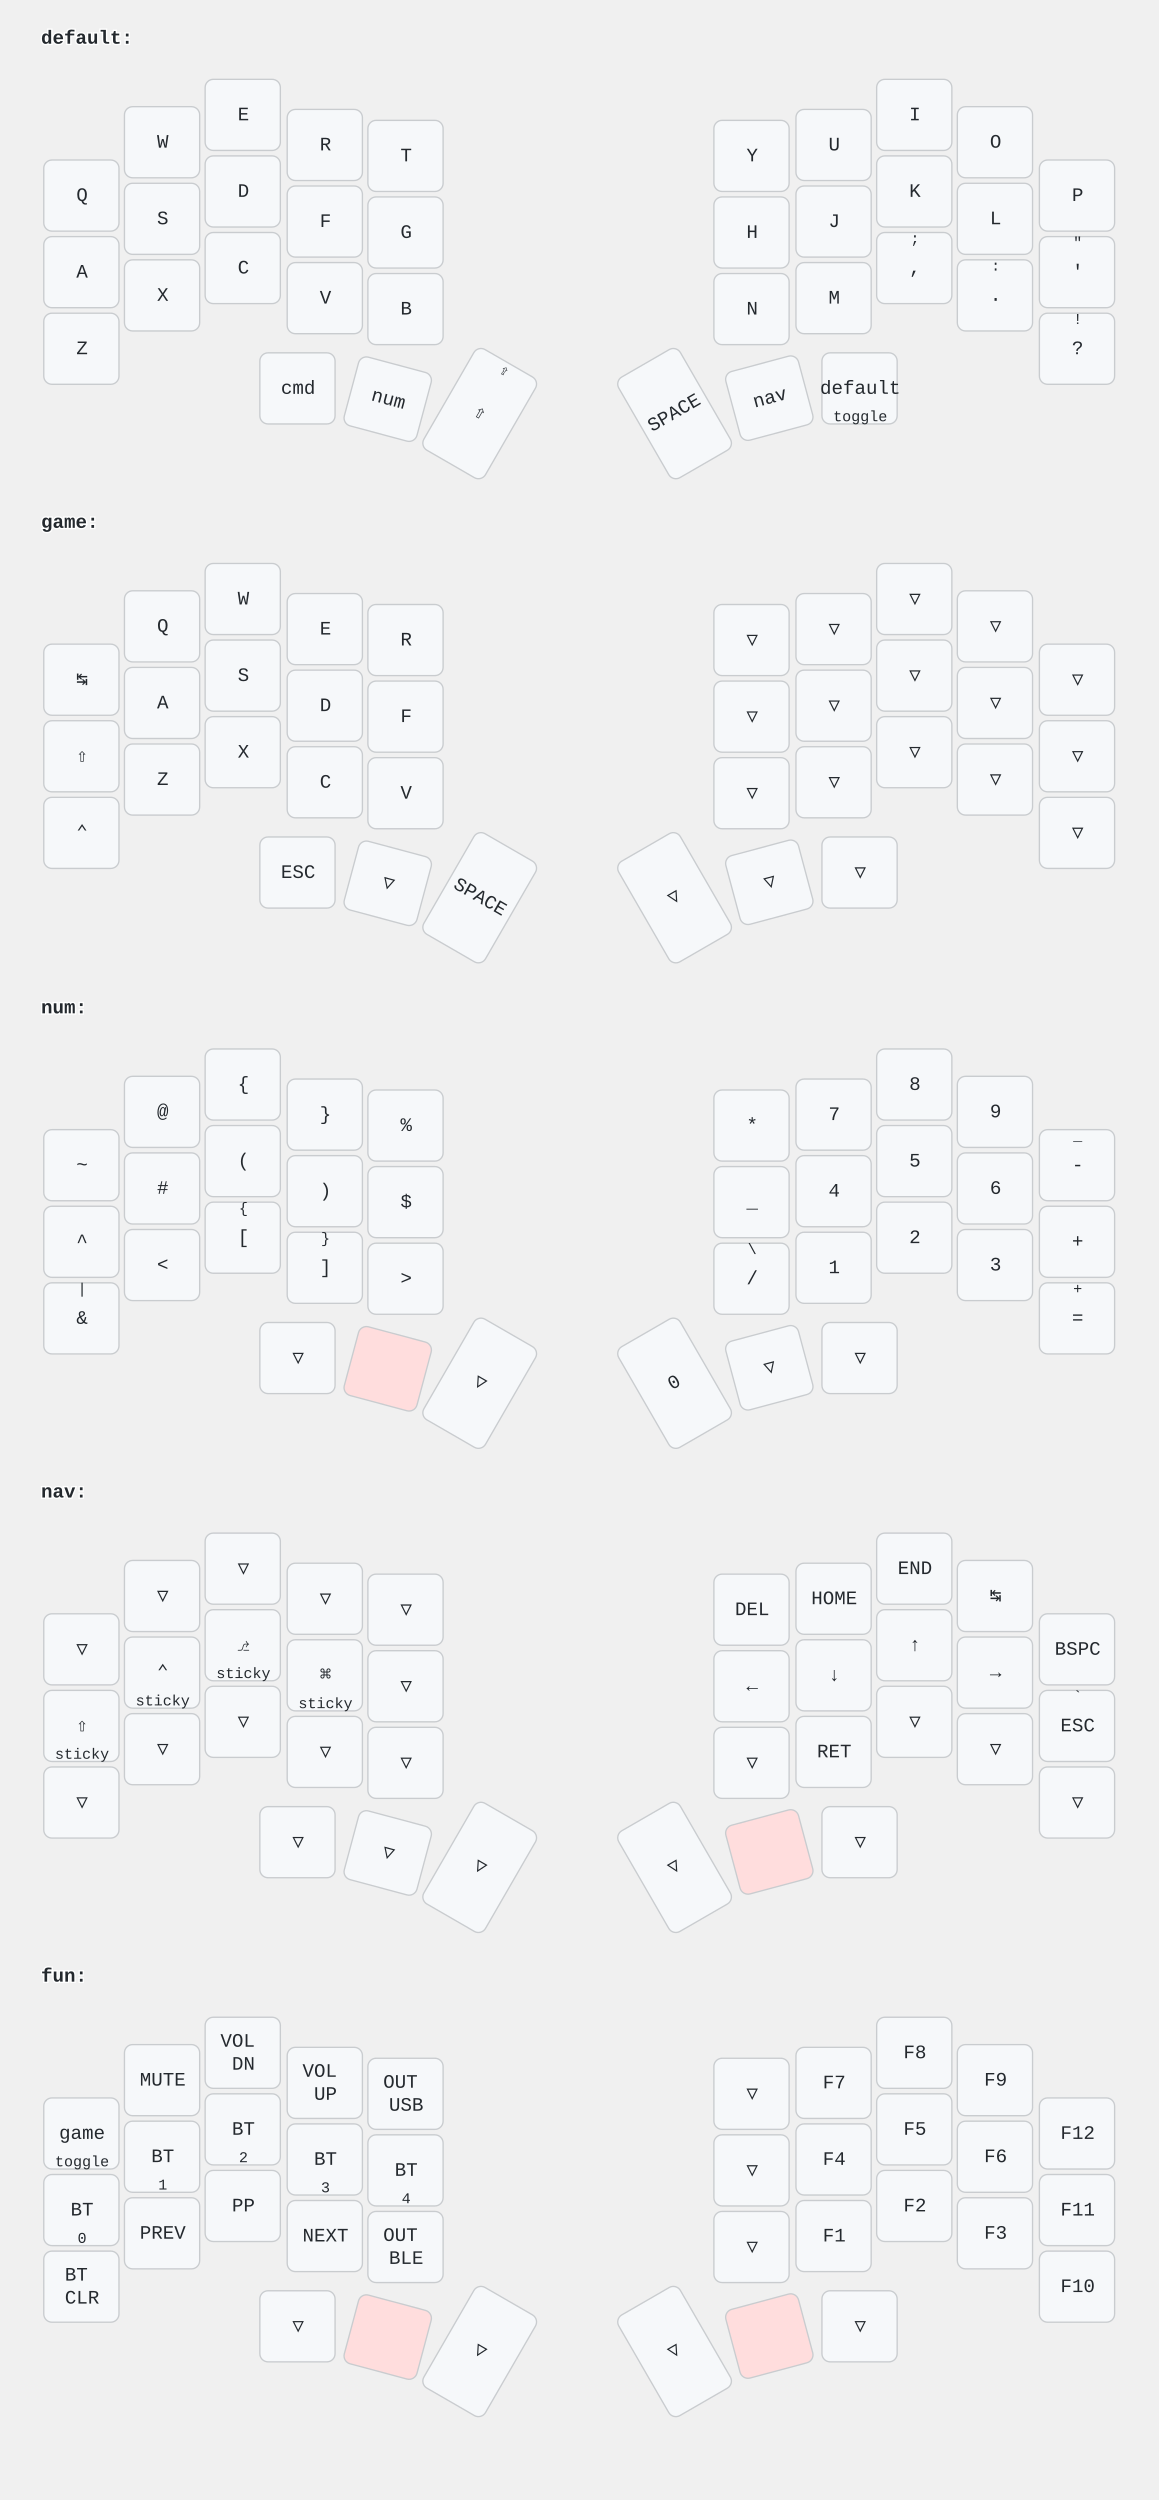
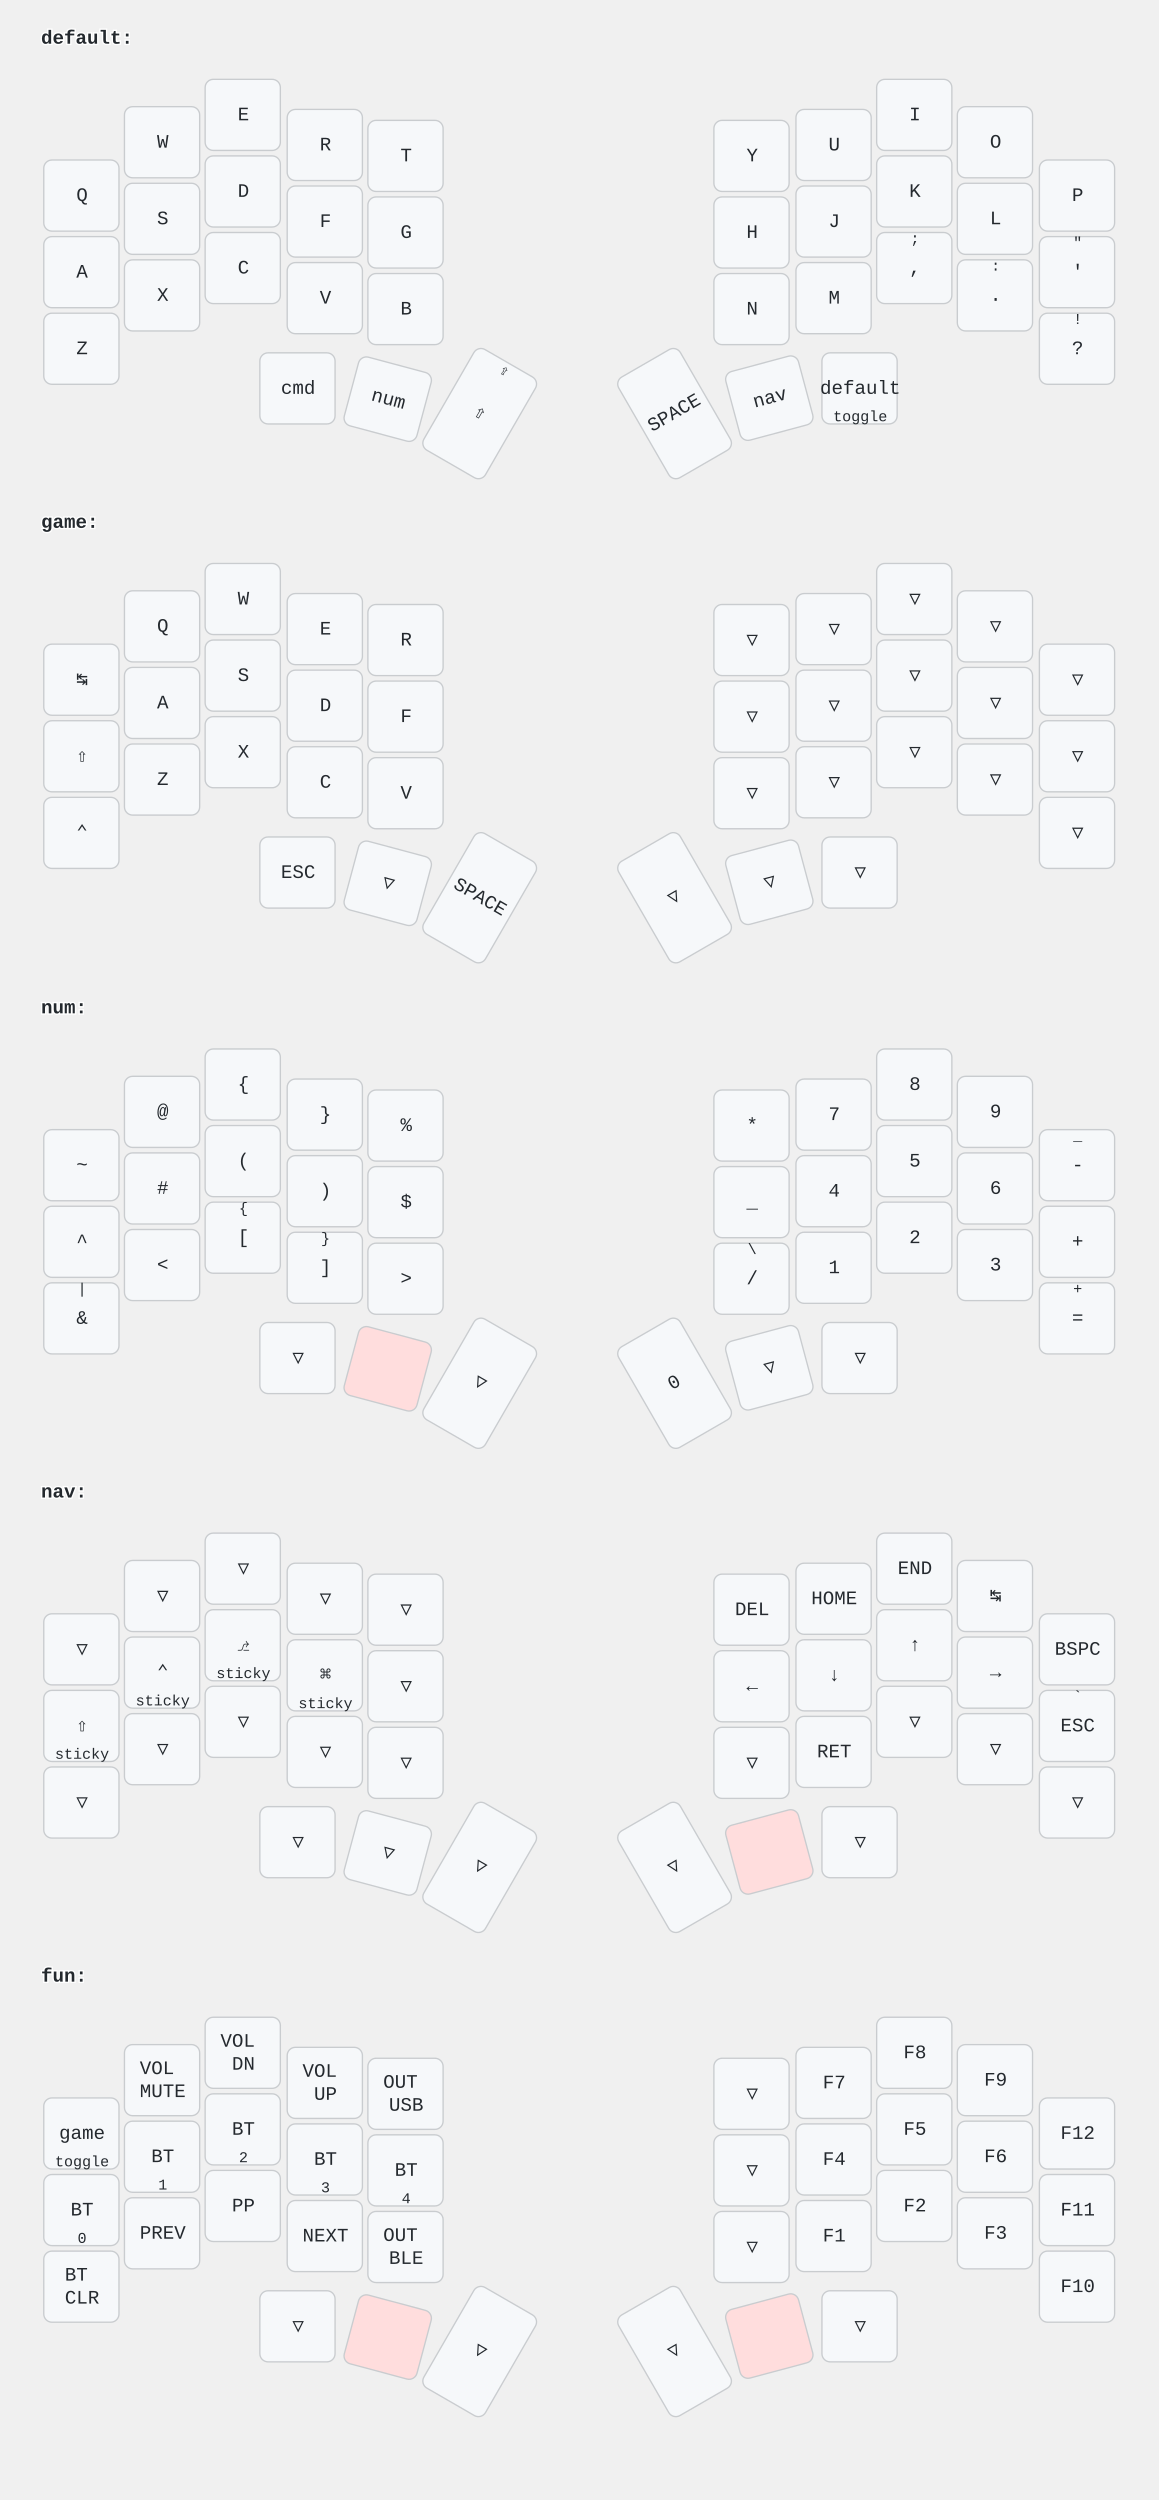
<svg xmlns="http://www.w3.org/2000/svg" width="847" height="1828" viewBox="0 0 847 1828" class="keymap">
  <style>/* font and background color specifications */
svg {
    font-family: SFMono-Regular,Consolas,Liberation Mono,Menlo,monospace;
    font-size: 14px;
    font-kerning: normal;
    text-rendering: optimizeLegibility;
    fill: #24292e;
}

/* default key styling */
rect {
    fill: #f6f8fa;
    stroke: #c9cccf;
    stroke-width: 1;
}

/* color accent for combo boxes */
rect.combo {
    fill: #cdf;
}

/* color accent for held keys */
rect.held, rect.combo.held {
    fill: #fdd;
}

/* color accent for ghost (optional) keys */
rect.ghost, rect.combo.ghost {
    fill: #ddd;
}

text {
    text-anchor: middle;
    dominant-baseline: middle;
}

/* styling for layer labels */
text.label {
    font-weight: bold;
    text-anchor: start;
    stroke: white;
    stroke-width: 2;
    paint-order: stroke;
}

/* styling for combo tap, and key hold/shifted label text */
text.combo, text.hold, text.shifted {
    font-size: 11px;
}

text.hold {
    text-anchor: middle;
    dominant-baseline: auto;
}

text.shifted {
    text-anchor: middle;
    dominant-baseline: hanging;
}

/* styling for hold/shifted label text in combo box */
text.combo.hold, text.combo.shifted {
    font-size: 8px;
}

/* styling for combo dendrons */
path {
    stroke-width: 1;
    stroke: gray;
    fill: none;
}
</style>
  <g transform="translate(30, 0)" class="layer-default">
    <text x="0" y="28" class="label" id="default">default:</text>
    <g transform="translate(0, 56)">
      <g transform="translate(30, 87)" class="key keypos-0">
        <rect rx="6" ry="6" x="-28" y="-26" width="55" height="52" class="key" />
        <text x="0" y="0" class="key tap">Q</text>
      </g>
      <g transform="translate(89, 48)" class="key keypos-1">
        <rect rx="6" ry="6" x="-28" y="-26" width="55" height="52" class="key" />
        <text x="0" y="0" class="key tap">W</text>
      </g>
      <g transform="translate(148, 28)" class="key keypos-2">
        <rect rx="6" ry="6" x="-28" y="-26" width="55" height="52" class="key" />
        <text x="0" y="0" class="key tap">E</text>
      </g>
      <g transform="translate(208, 50)" class="key keypos-3">
        <rect rx="6" ry="6" x="-28" y="-26" width="55" height="52" class="key" />
        <text x="0" y="0" class="key tap">R</text>
      </g>
      <g transform="translate(267, 58)" class="key keypos-4">
        <rect rx="6" ry="6" x="-28" y="-26" width="55" height="52" class="key" />
        <text x="0" y="0" class="key tap">T</text>
      </g>
      <g transform="translate(520, 58)" class="key keypos-5">
        <rect rx="6" ry="6" x="-28" y="-26" width="55" height="52" class="key" />
        <text x="0" y="0" class="key tap">Y</text>
      </g>
      <g transform="translate(580, 50)" class="key keypos-6">
        <rect rx="6" ry="6" x="-28" y="-26" width="55" height="52" class="key" />
        <text x="0" y="0" class="key tap">U</text>
      </g>
      <g transform="translate(639, 28)" class="key keypos-7">
        <rect rx="6" ry="6" x="-28" y="-26" width="55" height="52" class="key" />
        <text x="0" y="0" class="key tap">I</text>
      </g>
      <g transform="translate(698, 48)" class="key keypos-8">
        <rect rx="6" ry="6" x="-28" y="-26" width="55" height="52" class="key" />
        <text x="0" y="0" class="key tap">O</text>
      </g>
      <g transform="translate(758, 87)" class="key keypos-9">
        <rect rx="6" ry="6" x="-28" y="-26" width="55" height="52" class="key" />
        <text x="0" y="0" class="key tap">P</text>
      </g>
      <g transform="translate(30, 143)" class="key keypos-10">
        <rect rx="6" ry="6" x="-28" y="-26" width="55" height="52" class="key" />
        <text x="0" y="0" class="key tap">A</text>
      </g>
      <g transform="translate(89, 104)" class="key keypos-11">
        <rect rx="6" ry="6" x="-28" y="-26" width="55" height="52" class="key" />
        <text x="0" y="0" class="key tap">S</text>
      </g>
      <g transform="translate(148, 84)" class="key keypos-12">
        <rect rx="6" ry="6" x="-28" y="-26" width="55" height="52" class="key" />
        <text x="0" y="0" class="key tap">D</text>
      </g>
      <g transform="translate(208, 106)" class="key keypos-13">
        <rect rx="6" ry="6" x="-28" y="-26" width="55" height="52" class="key" />
        <text x="0" y="0" class="key tap">F</text>
      </g>
      <g transform="translate(267, 114)" class="key keypos-14">
        <rect rx="6" ry="6" x="-28" y="-26" width="55" height="52" class="key" />
        <text x="0" y="0" class="key tap">G</text>
      </g>
      <g transform="translate(520, 114)" class="key keypos-15">
        <rect rx="6" ry="6" x="-28" y="-26" width="55" height="52" class="key" />
        <text x="0" y="0" class="key tap">H</text>
      </g>
      <g transform="translate(580, 106)" class="key keypos-16">
        <rect rx="6" ry="6" x="-28" y="-26" width="55" height="52" class="key" />
        <text x="0" y="0" class="key tap">J</text>
      </g>
      <g transform="translate(639, 84)" class="key keypos-17">
        <rect rx="6" ry="6" x="-28" y="-26" width="55" height="52" class="key" />
        <text x="0" y="0" class="key tap">K</text>
      </g>
      <g transform="translate(698, 104)" class="key keypos-18">
        <rect rx="6" ry="6" x="-28" y="-26" width="55" height="52" class="key" />
        <text x="0" y="0" class="key tap">L</text>
      </g>
      <g transform="translate(758, 143)" class="key keypos-19">
        <rect rx="6" ry="6" x="-28" y="-26" width="55" height="52" class="key" />
        <text x="0" y="0" class="key tap">'</text>
        <text x="0" y="-24" class="key shifted">"</text>
      </g>
      <g transform="translate(30, 199)" class="key keypos-20">
        <rect rx="6" ry="6" x="-28" y="-26" width="55" height="52" class="key" />
        <text x="0" y="0" class="key tap">Z</text>
      </g>
      <g transform="translate(89, 160)" class="key keypos-21">
        <rect rx="6" ry="6" x="-28" y="-26" width="55" height="52" class="key" />
        <text x="0" y="0" class="key tap">X</text>
      </g>
      <g transform="translate(148, 140)" class="key keypos-22">
        <rect rx="6" ry="6" x="-28" y="-26" width="55" height="52" class="key" />
        <text x="0" y="0" class="key tap">C</text>
      </g>
      <g transform="translate(208, 162)" class="key keypos-23">
        <rect rx="6" ry="6" x="-28" y="-26" width="55" height="52" class="key" />
        <text x="0" y="0" class="key tap">V</text>
      </g>
      <g transform="translate(267, 170)" class="key keypos-24">
        <rect rx="6" ry="6" x="-28" y="-26" width="55" height="52" class="key" />
        <text x="0" y="0" class="key tap">B</text>
      </g>
      <g transform="translate(520, 170)" class="key keypos-25">
        <rect rx="6" ry="6" x="-28" y="-26" width="55" height="52" class="key" />
        <text x="0" y="0" class="key tap">N</text>
      </g>
      <g transform="translate(580, 162)" class="key keypos-26">
        <rect rx="6" ry="6" x="-28" y="-26" width="55" height="52" class="key" />
        <text x="0" y="0" class="key tap">M</text>
      </g>
      <g transform="translate(639, 140)" class="key keypos-27">
        <rect rx="6" ry="6" x="-28" y="-26" width="55" height="52" class="key" />
        <text x="0" y="0" class="key tap">,</text>
        <text x="0" y="-24" class="key shifted">;</text>
      </g>
      <g transform="translate(698, 160)" class="key keypos-28">
        <rect rx="6" ry="6" x="-28" y="-26" width="55" height="52" class="key" />
        <text x="0" y="0" class="key tap">.</text>
        <text x="0" y="-24" class="key shifted">:</text>
      </g>
      <g transform="translate(758, 199)" class="key keypos-29">
        <rect rx="6" ry="6" x="-28" y="-26" width="55" height="52" class="key" />
        <text x="0" y="0" class="key tap">?</text>
        <text x="0" y="-24" class="key shifted">!</text>
      </g>
      <g transform="translate(188, 228)" class="key keypos-30">
        <rect rx="6" ry="6" x="-28" y="-26" width="55" height="52" class="key" />
        <text x="0" y="0" class="key tap">cmd</text>
      </g>
      <g transform="translate(254, 236) rotate(15.0)" class="key keypos-31">
        <rect rx="6" ry="6" x="-28" y="-26" width="55" height="52" class="key" />
        <a href="#num">
          <text x="0" y="0" class="key tap layer-activator">num</text>
        </a>
      </g>
      <g transform="translate(321, 246) rotate(30.0)" class="key keypos-32">
        <rect rx="6" ry="6" x="-26" y="-42" width="52" height="85" class="key" />
        <text x="0" y="0" class="key tap">⇧</text>
        <text x="0" y="-40" class="key shifted">⇪</text>
      </g>
      <g transform="translate(463, 246) rotate(-30.0)" class="key keypos-33">
        <rect rx="6" ry="6" x="-26" y="-42" width="52" height="85" class="key" />
        <text x="0" y="0" class="key tap">SPACE</text>
      </g>
      <g transform="translate(533, 235) rotate(-15.0)" class="key keypos-34">
        <rect rx="6" ry="6" x="-28" y="-26" width="55" height="52" class="key" />
        <a href="#nav">
          <text x="0" y="0" class="key tap layer-activator">nav</text>
        </a>
      </g>
      <g transform="translate(599, 228)" class="key keypos-35">
        <rect rx="6" ry="6" x="-28" y="-26" width="55" height="52" class="key" />
        <a href="#default">
          <text x="0" y="0" class="key tap layer-activator">default</text>
        </a>
        <text x="0" y="24" class="key hold">toggle</text>
      </g>
    </g>
  </g>
  <g transform="translate(30, 354)" class="layer-game">
    <text x="0" y="28" class="label" id="game">game:</text>
    <g transform="translate(0, 56)">
      <g transform="translate(30, 87)" class="key keypos-0">
        <rect rx="6" ry="6" x="-28" y="-26" width="55" height="52" class="key" />
        <text x="0" y="0" class="key tap">↹</text>
      </g>
      <g transform="translate(89, 48)" class="key keypos-1">
        <rect rx="6" ry="6" x="-28" y="-26" width="55" height="52" class="key" />
        <text x="0" y="0" class="key tap">Q</text>
      </g>
      <g transform="translate(148, 28)" class="key keypos-2">
        <rect rx="6" ry="6" x="-28" y="-26" width="55" height="52" class="key" />
        <text x="0" y="0" class="key tap">W</text>
      </g>
      <g transform="translate(208, 50)" class="key keypos-3">
        <rect rx="6" ry="6" x="-28" y="-26" width="55" height="52" class="key" />
        <text x="0" y="0" class="key tap">E</text>
      </g>
      <g transform="translate(267, 58)" class="key keypos-4">
        <rect rx="6" ry="6" x="-28" y="-26" width="55" height="52" class="key" />
        <text x="0" y="0" class="key tap">R</text>
      </g>
      <g transform="translate(520, 58)" class="key trans keypos-5">
        <rect rx="6" ry="6" x="-28" y="-26" width="55" height="52" class="key trans" />
        <text x="0" y="0" class="key trans tap">▽</text>
      </g>
      <g transform="translate(580, 50)" class="key trans keypos-6">
        <rect rx="6" ry="6" x="-28" y="-26" width="55" height="52" class="key trans" />
        <text x="0" y="0" class="key trans tap">▽</text>
      </g>
      <g transform="translate(639, 28)" class="key trans keypos-7">
        <rect rx="6" ry="6" x="-28" y="-26" width="55" height="52" class="key trans" />
        <text x="0" y="0" class="key trans tap">▽</text>
      </g>
      <g transform="translate(698, 48)" class="key trans keypos-8">
        <rect rx="6" ry="6" x="-28" y="-26" width="55" height="52" class="key trans" />
        <text x="0" y="0" class="key trans tap">▽</text>
      </g>
      <g transform="translate(758, 87)" class="key trans keypos-9">
        <rect rx="6" ry="6" x="-28" y="-26" width="55" height="52" class="key trans" />
        <text x="0" y="0" class="key trans tap">▽</text>
      </g>
      <g transform="translate(30, 143)" class="key keypos-10">
        <rect rx="6" ry="6" x="-28" y="-26" width="55" height="52" class="key" />
        <text x="0" y="0" class="key tap">⇧</text>
      </g>
      <g transform="translate(89, 104)" class="key keypos-11">
        <rect rx="6" ry="6" x="-28" y="-26" width="55" height="52" class="key" />
        <text x="0" y="0" class="key tap">A</text>
      </g>
      <g transform="translate(148, 84)" class="key keypos-12">
        <rect rx="6" ry="6" x="-28" y="-26" width="55" height="52" class="key" />
        <text x="0" y="0" class="key tap">S</text>
      </g>
      <g transform="translate(208, 106)" class="key keypos-13">
        <rect rx="6" ry="6" x="-28" y="-26" width="55" height="52" class="key" />
        <text x="0" y="0" class="key tap">D</text>
      </g>
      <g transform="translate(267, 114)" class="key keypos-14">
        <rect rx="6" ry="6" x="-28" y="-26" width="55" height="52" class="key" />
        <text x="0" y="0" class="key tap">F</text>
      </g>
      <g transform="translate(520, 114)" class="key trans keypos-15">
        <rect rx="6" ry="6" x="-28" y="-26" width="55" height="52" class="key trans" />
        <text x="0" y="0" class="key trans tap">▽</text>
      </g>
      <g transform="translate(580, 106)" class="key trans keypos-16">
        <rect rx="6" ry="6" x="-28" y="-26" width="55" height="52" class="key trans" />
        <text x="0" y="0" class="key trans tap">▽</text>
      </g>
      <g transform="translate(639, 84)" class="key trans keypos-17">
        <rect rx="6" ry="6" x="-28" y="-26" width="55" height="52" class="key trans" />
        <text x="0" y="0" class="key trans tap">▽</text>
      </g>
      <g transform="translate(698, 104)" class="key trans keypos-18">
        <rect rx="6" ry="6" x="-28" y="-26" width="55" height="52" class="key trans" />
        <text x="0" y="0" class="key trans tap">▽</text>
      </g>
      <g transform="translate(758, 143)" class="key trans keypos-19">
        <rect rx="6" ry="6" x="-28" y="-26" width="55" height="52" class="key trans" />
        <text x="0" y="0" class="key trans tap">▽</text>
      </g>
      <g transform="translate(30, 199)" class="key keypos-20">
        <rect rx="6" ry="6" x="-28" y="-26" width="55" height="52" class="key" />
        <text x="0" y="0" class="key tap">⌃</text>
      </g>
      <g transform="translate(89, 160)" class="key keypos-21">
        <rect rx="6" ry="6" x="-28" y="-26" width="55" height="52" class="key" />
        <text x="0" y="0" class="key tap">Z</text>
      </g>
      <g transform="translate(148, 140)" class="key keypos-22">
        <rect rx="6" ry="6" x="-28" y="-26" width="55" height="52" class="key" />
        <text x="0" y="0" class="key tap">X</text>
      </g>
      <g transform="translate(208, 162)" class="key keypos-23">
        <rect rx="6" ry="6" x="-28" y="-26" width="55" height="52" class="key" />
        <text x="0" y="0" class="key tap">C</text>
      </g>
      <g transform="translate(267, 170)" class="key keypos-24">
        <rect rx="6" ry="6" x="-28" y="-26" width="55" height="52" class="key" />
        <text x="0" y="0" class="key tap">V</text>
      </g>
      <g transform="translate(520, 170)" class="key trans keypos-25">
        <rect rx="6" ry="6" x="-28" y="-26" width="55" height="52" class="key trans" />
        <text x="0" y="0" class="key trans tap">▽</text>
      </g>
      <g transform="translate(580, 162)" class="key trans keypos-26">
        <rect rx="6" ry="6" x="-28" y="-26" width="55" height="52" class="key trans" />
        <text x="0" y="0" class="key trans tap">▽</text>
      </g>
      <g transform="translate(639, 140)" class="key trans keypos-27">
        <rect rx="6" ry="6" x="-28" y="-26" width="55" height="52" class="key trans" />
        <text x="0" y="0" class="key trans tap">▽</text>
      </g>
      <g transform="translate(698, 160)" class="key trans keypos-28">
        <rect rx="6" ry="6" x="-28" y="-26" width="55" height="52" class="key trans" />
        <text x="0" y="0" class="key trans tap">▽</text>
      </g>
      <g transform="translate(758, 199)" class="key trans keypos-29">
        <rect rx="6" ry="6" x="-28" y="-26" width="55" height="52" class="key trans" />
        <text x="0" y="0" class="key trans tap">▽</text>
      </g>
      <g transform="translate(188, 228)" class="key keypos-30">
        <rect rx="6" ry="6" x="-28" y="-26" width="55" height="52" class="key" />
        <text x="0" y="0" class="key tap">ESC</text>
      </g>
      <g transform="translate(254, 236) rotate(15.0)" class="key trans keypos-31">
        <rect rx="6" ry="6" x="-28" y="-26" width="55" height="52" class="key trans" />
        <text x="0" y="0" class="key trans tap">▽</text>
      </g>
      <g transform="translate(321, 246) rotate(30.0)" class="key keypos-32">
        <rect rx="6" ry="6" x="-26" y="-42" width="52" height="85" class="key" />
        <text x="0" y="0" class="key tap">SPACE</text>
      </g>
      <g transform="translate(463, 246) rotate(-30.0)" class="key trans keypos-33">
        <rect rx="6" ry="6" x="-26" y="-42" width="52" height="85" class="key trans" />
        <text x="0" y="0" class="key trans tap">▽</text>
      </g>
      <g transform="translate(533, 235) rotate(-15.0)" class="key trans keypos-34">
        <rect rx="6" ry="6" x="-28" y="-26" width="55" height="52" class="key trans" />
        <text x="0" y="0" class="key trans tap">▽</text>
      </g>
      <g transform="translate(599, 228)" class="key trans keypos-35">
        <rect rx="6" ry="6" x="-28" y="-26" width="55" height="52" class="key trans" />
        <text x="0" y="0" class="key trans tap">▽</text>
      </g>
    </g>
  </g>
  <g transform="translate(30, 709)" class="layer-num">
    <text x="0" y="28" class="label" id="num">num:</text>
    <g transform="translate(0, 56)">
      <g transform="translate(30, 87)" class="key keypos-0">
        <rect rx="6" ry="6" x="-28" y="-26" width="55" height="52" class="key" />
        <text x="0" y="0" class="key tap">~</text>
      </g>
      <g transform="translate(89, 48)" class="key keypos-1">
        <rect rx="6" ry="6" x="-28" y="-26" width="55" height="52" class="key" />
        <text x="0" y="0" class="key tap">@</text>
      </g>
      <g transform="translate(148, 28)" class="key keypos-2">
        <rect rx="6" ry="6" x="-28" y="-26" width="55" height="52" class="key" />
        <text x="0" y="0" class="key tap">{</text>
      </g>
      <g transform="translate(208, 50)" class="key keypos-3">
        <rect rx="6" ry="6" x="-28" y="-26" width="55" height="52" class="key" />
        <text x="0" y="0" class="key tap">}</text>
      </g>
      <g transform="translate(267, 58)" class="key keypos-4">
        <rect rx="6" ry="6" x="-28" y="-26" width="55" height="52" class="key" />
        <text x="0" y="0" class="key tap">%</text>
      </g>
      <g transform="translate(520, 58)" class="key keypos-5">
        <rect rx="6" ry="6" x="-28" y="-26" width="55" height="52" class="key" />
        <text x="0" y="0" class="key tap">*</text>
      </g>
      <g transform="translate(580, 50)" class="key keypos-6">
        <rect rx="6" ry="6" x="-28" y="-26" width="55" height="52" class="key" />
        <text x="0" y="0" class="key tap">7</text>
      </g>
      <g transform="translate(639, 28)" class="key keypos-7">
        <rect rx="6" ry="6" x="-28" y="-26" width="55" height="52" class="key" />
        <text x="0" y="0" class="key tap">8</text>
      </g>
      <g transform="translate(698, 48)" class="key keypos-8">
        <rect rx="6" ry="6" x="-28" y="-26" width="55" height="52" class="key" />
        <text x="0" y="0" class="key tap">9</text>
      </g>
      <g transform="translate(758, 87)" class="key keypos-9">
        <rect rx="6" ry="6" x="-28" y="-26" width="55" height="52" class="key" />
        <text x="0" y="0" class="key tap">-</text>
        <text x="0" y="-24" class="key shifted">_</text>
      </g>
      <g transform="translate(30, 143)" class="key keypos-10">
        <rect rx="6" ry="6" x="-28" y="-26" width="55" height="52" class="key" />
        <text x="0" y="0" class="key tap">^</text>
      </g>
      <g transform="translate(89, 104)" class="key keypos-11">
        <rect rx="6" ry="6" x="-28" y="-26" width="55" height="52" class="key" />
        <text x="0" y="0" class="key tap">#</text>
      </g>
      <g transform="translate(148, 84)" class="key keypos-12">
        <rect rx="6" ry="6" x="-28" y="-26" width="55" height="52" class="key" />
        <text x="0" y="0" class="key tap">(</text>
      </g>
      <g transform="translate(208, 106)" class="key keypos-13">
        <rect rx="6" ry="6" x="-28" y="-26" width="55" height="52" class="key" />
        <text x="0" y="0" class="key tap">)</text>
      </g>
      <g transform="translate(267, 114)" class="key keypos-14">
        <rect rx="6" ry="6" x="-28" y="-26" width="55" height="52" class="key" />
        <text x="0" y="0" class="key tap">$</text>
      </g>
      <g transform="translate(520, 114)" class="key keypos-15">
        <rect rx="6" ry="6" x="-28" y="-26" width="55" height="52" class="key" />
        <text x="0" y="0" class="key tap">_</text>
      </g>
      <g transform="translate(580, 106)" class="key keypos-16">
        <rect rx="6" ry="6" x="-28" y="-26" width="55" height="52" class="key" />
        <text x="0" y="0" class="key tap">4</text>
      </g>
      <g transform="translate(639, 84)" class="key keypos-17">
        <rect rx="6" ry="6" x="-28" y="-26" width="55" height="52" class="key" />
        <text x="0" y="0" class="key tap">5</text>
      </g>
      <g transform="translate(698, 104)" class="key keypos-18">
        <rect rx="6" ry="6" x="-28" y="-26" width="55" height="52" class="key" />
        <text x="0" y="0" class="key tap">6</text>
      </g>
      <g transform="translate(758, 143)" class="key keypos-19">
        <rect rx="6" ry="6" x="-28" y="-26" width="55" height="52" class="key" />
        <text x="0" y="0" class="key tap">+</text>
      </g>
      <g transform="translate(30, 199)" class="key keypos-20">
        <rect rx="6" ry="6" x="-28" y="-26" width="55" height="52" class="key" />
        <text x="0" y="0" class="key tap">&amp;</text>
        <text x="0" y="-24" class="key shifted">|</text>
      </g>
      <g transform="translate(89, 160)" class="key keypos-21">
        <rect rx="6" ry="6" x="-28" y="-26" width="55" height="52" class="key" />
        <text x="0" y="0" class="key tap">&lt;</text>
      </g>
      <g transform="translate(148, 140)" class="key keypos-22">
        <rect rx="6" ry="6" x="-28" y="-26" width="55" height="52" class="key" />
        <text x="0" y="0" class="key tap">[</text>
        <text x="0" y="-24" class="key shifted">{</text>
      </g>
      <g transform="translate(208, 162)" class="key keypos-23">
        <rect rx="6" ry="6" x="-28" y="-26" width="55" height="52" class="key" />
        <text x="0" y="0" class="key tap">]</text>
        <text x="0" y="-24" class="key shifted">}</text>
      </g>
      <g transform="translate(267, 170)" class="key keypos-24">
        <rect rx="6" ry="6" x="-28" y="-26" width="55" height="52" class="key" />
        <text x="0" y="0" class="key tap">&gt;</text>
      </g>
      <g transform="translate(520, 170)" class="key keypos-25">
        <rect rx="6" ry="6" x="-28" y="-26" width="55" height="52" class="key" />
        <text x="0" y="0" class="key tap">/</text>
        <text x="0" y="-24" class="key shifted">\</text>
      </g>
      <g transform="translate(580, 162)" class="key keypos-26">
        <rect rx="6" ry="6" x="-28" y="-26" width="55" height="52" class="key" />
        <text x="0" y="0" class="key tap">1</text>
      </g>
      <g transform="translate(639, 140)" class="key keypos-27">
        <rect rx="6" ry="6" x="-28" y="-26" width="55" height="52" class="key" />
        <text x="0" y="0" class="key tap">2</text>
      </g>
      <g transform="translate(698, 160)" class="key keypos-28">
        <rect rx="6" ry="6" x="-28" y="-26" width="55" height="52" class="key" />
        <text x="0" y="0" class="key tap">3</text>
      </g>
      <g transform="translate(758, 199)" class="key keypos-29">
        <rect rx="6" ry="6" x="-28" y="-26" width="55" height="52" class="key" />
        <text x="0" y="0" class="key tap">=</text>
        <text x="0" y="-24" class="key shifted">+</text>
      </g>
      <g transform="translate(188, 228)" class="key trans keypos-30">
        <rect rx="6" ry="6" x="-28" y="-26" width="55" height="52" class="key trans" />
        <text x="0" y="0" class="key trans tap">▽</text>
      </g>
      <g transform="translate(254, 236) rotate(15.0)" class="key held keypos-31">
        <rect rx="6" ry="6" x="-28" y="-26" width="55" height="52" class="key held" />
      </g>
      <g transform="translate(321, 246) rotate(30.0)" class="key trans keypos-32">
        <rect rx="6" ry="6" x="-26" y="-42" width="52" height="85" class="key trans" />
        <text x="0" y="0" class="key trans tap">▽</text>
      </g>
      <g transform="translate(463, 246) rotate(-30.0)" class="key keypos-33">
        <rect rx="6" ry="6" x="-26" y="-42" width="52" height="85" class="key" />
        <text x="0" y="0" class="key tap">0</text>
      </g>
      <g transform="translate(533, 235) rotate(-15.0)" class="key trans keypos-34">
        <rect rx="6" ry="6" x="-28" y="-26" width="55" height="52" class="key trans" />
        <text x="0" y="0" class="key trans tap">▽</text>
      </g>
      <g transform="translate(599, 228)" class="key trans keypos-35">
        <rect rx="6" ry="6" x="-28" y="-26" width="55" height="52" class="key trans" />
        <text x="0" y="0" class="key trans tap">▽</text>
      </g>
    </g>
  </g>
  <g transform="translate(30, 1063)" class="layer-nav">
    <text x="0" y="28" class="label" id="nav">nav:</text>
    <g transform="translate(0, 56)">
      <g transform="translate(30, 87)" class="key trans keypos-0">
        <rect rx="6" ry="6" x="-28" y="-26" width="55" height="52" class="key trans" />
        <text x="0" y="0" class="key trans tap">▽</text>
      </g>
      <g transform="translate(89, 48)" class="key trans keypos-1">
        <rect rx="6" ry="6" x="-28" y="-26" width="55" height="52" class="key trans" />
        <text x="0" y="0" class="key trans tap">▽</text>
      </g>
      <g transform="translate(148, 28)" class="key trans keypos-2">
        <rect rx="6" ry="6" x="-28" y="-26" width="55" height="52" class="key trans" />
        <text x="0" y="0" class="key trans tap">▽</text>
      </g>
      <g transform="translate(208, 50)" class="key trans keypos-3">
        <rect rx="6" ry="6" x="-28" y="-26" width="55" height="52" class="key trans" />
        <text x="0" y="0" class="key trans tap">▽</text>
      </g>
      <g transform="translate(267, 58)" class="key trans keypos-4">
        <rect rx="6" ry="6" x="-28" y="-26" width="55" height="52" class="key trans" />
        <text x="0" y="0" class="key trans tap">▽</text>
      </g>
      <g transform="translate(520, 58)" class="key keypos-5">
        <rect rx="6" ry="6" x="-28" y="-26" width="55" height="52" class="key" />
        <text x="0" y="0" class="key tap">DEL</text>
      </g>
      <g transform="translate(580, 50)" class="key keypos-6">
        <rect rx="6" ry="6" x="-28" y="-26" width="55" height="52" class="key" />
        <text x="0" y="0" class="key tap">HOME</text>
      </g>
      <g transform="translate(639, 28)" class="key keypos-7">
        <rect rx="6" ry="6" x="-28" y="-26" width="55" height="52" class="key" />
        <text x="0" y="0" class="key tap">END</text>
      </g>
      <g transform="translate(698, 48)" class="key keypos-8">
        <rect rx="6" ry="6" x="-28" y="-26" width="55" height="52" class="key" />
        <text x="0" y="0" class="key tap">↹</text>
      </g>
      <g transform="translate(758, 87)" class="key keypos-9">
        <rect rx="6" ry="6" x="-28" y="-26" width="55" height="52" class="key" />
        <text x="0" y="0" class="key tap">BSPC</text>
      </g>
      <g transform="translate(30, 143)" class="key keypos-10">
        <rect rx="6" ry="6" x="-28" y="-26" width="55" height="52" class="key" />
        <text x="0" y="0" class="key tap">⇧</text>
        <text x="0" y="24" class="key hold">sticky</text>
      </g>
      <g transform="translate(89, 104)" class="key keypos-11">
        <rect rx="6" ry="6" x="-28" y="-26" width="55" height="52" class="key" />
        <text x="0" y="0" class="key tap">⌃</text>
        <text x="0" y="24" class="key hold">sticky</text>
      </g>
      <g transform="translate(148, 84)" class="key keypos-12">
        <rect rx="6" ry="6" x="-28" y="-26" width="55" height="52" class="key" />
        <text x="0" y="0" class="key tap">⎇</text>
        <text x="0" y="24" class="key hold">sticky</text>
      </g>
      <g transform="translate(208, 106)" class="key keypos-13">
        <rect rx="6" ry="6" x="-28" y="-26" width="55" height="52" class="key" />
        <text x="0" y="0" class="key tap">⌘</text>
        <text x="0" y="24" class="key hold">sticky</text>
      </g>
      <g transform="translate(267, 114)" class="key trans keypos-14">
        <rect rx="6" ry="6" x="-28" y="-26" width="55" height="52" class="key trans" />
        <text x="0" y="0" class="key trans tap">▽</text>
      </g>
      <g transform="translate(520, 114)" class="key keypos-15">
        <rect rx="6" ry="6" x="-28" y="-26" width="55" height="52" class="key" />
        <text x="0" y="0" class="key tap">←</text>
      </g>
      <g transform="translate(580, 106)" class="key keypos-16">
        <rect rx="6" ry="6" x="-28" y="-26" width="55" height="52" class="key" />
        <text x="0" y="0" class="key tap">↓</text>
      </g>
      <g transform="translate(639, 84)" class="key keypos-17">
        <rect rx="6" ry="6" x="-28" y="-26" width="55" height="52" class="key" />
        <text x="0" y="0" class="key tap">↑</text>
      </g>
      <g transform="translate(698, 104)" class="key keypos-18">
        <rect rx="6" ry="6" x="-28" y="-26" width="55" height="52" class="key" />
        <text x="0" y="0" class="key tap">→</text>
      </g>
      <g transform="translate(758, 143)" class="key keypos-19">
        <rect rx="6" ry="6" x="-28" y="-26" width="55" height="52" class="key" />
        <text x="0" y="0" class="key tap">ESC</text>
        <text x="0" y="-24" class="key shifted">`</text>
      </g>
      <g transform="translate(30, 199)" class="key trans keypos-20">
        <rect rx="6" ry="6" x="-28" y="-26" width="55" height="52" class="key trans" />
        <text x="0" y="0" class="key trans tap">▽</text>
      </g>
      <g transform="translate(89, 160)" class="key trans keypos-21">
        <rect rx="6" ry="6" x="-28" y="-26" width="55" height="52" class="key trans" />
        <text x="0" y="0" class="key trans tap">▽</text>
      </g>
      <g transform="translate(148, 140)" class="key trans keypos-22">
        <rect rx="6" ry="6" x="-28" y="-26" width="55" height="52" class="key trans" />
        <text x="0" y="0" class="key trans tap">▽</text>
      </g>
      <g transform="translate(208, 162)" class="key trans keypos-23">
        <rect rx="6" ry="6" x="-28" y="-26" width="55" height="52" class="key trans" />
        <text x="0" y="0" class="key trans tap">▽</text>
      </g>
      <g transform="translate(267, 170)" class="key trans keypos-24">
        <rect rx="6" ry="6" x="-28" y="-26" width="55" height="52" class="key trans" />
        <text x="0" y="0" class="key trans tap">▽</text>
      </g>
      <g transform="translate(520, 170)" class="key trans keypos-25">
        <rect rx="6" ry="6" x="-28" y="-26" width="55" height="52" class="key trans" />
        <text x="0" y="0" class="key trans tap">▽</text>
      </g>
      <g transform="translate(580, 162)" class="key keypos-26">
        <rect rx="6" ry="6" x="-28" y="-26" width="55" height="52" class="key" />
        <text x="0" y="0" class="key tap">RET</text>
      </g>
      <g transform="translate(639, 140)" class="key trans keypos-27">
        <rect rx="6" ry="6" x="-28" y="-26" width="55" height="52" class="key trans" />
        <text x="0" y="0" class="key trans tap">▽</text>
      </g>
      <g transform="translate(698, 160)" class="key trans keypos-28">
        <rect rx="6" ry="6" x="-28" y="-26" width="55" height="52" class="key trans" />
        <text x="0" y="0" class="key trans tap">▽</text>
      </g>
      <g transform="translate(758, 199)" class="key trans keypos-29">
        <rect rx="6" ry="6" x="-28" y="-26" width="55" height="52" class="key trans" />
        <text x="0" y="0" class="key trans tap">▽</text>
      </g>
      <g transform="translate(188, 228)" class="key trans keypos-30">
        <rect rx="6" ry="6" x="-28" y="-26" width="55" height="52" class="key trans" />
        <text x="0" y="0" class="key trans tap">▽</text>
      </g>
      <g transform="translate(254, 236) rotate(15.0)" class="key trans keypos-31">
        <rect rx="6" ry="6" x="-28" y="-26" width="55" height="52" class="key trans" />
        <text x="0" y="0" class="key trans tap">▽</text>
      </g>
      <g transform="translate(321, 246) rotate(30.0)" class="key trans keypos-32">
        <rect rx="6" ry="6" x="-26" y="-42" width="52" height="85" class="key trans" />
        <text x="0" y="0" class="key trans tap">▽</text>
      </g>
      <g transform="translate(463, 246) rotate(-30.0)" class="key trans keypos-33">
        <rect rx="6" ry="6" x="-26" y="-42" width="52" height="85" class="key trans" />
        <text x="0" y="0" class="key trans tap">▽</text>
      </g>
      <g transform="translate(533, 235) rotate(-15.0)" class="key held keypos-34">
        <rect rx="6" ry="6" x="-28" y="-26" width="55" height="52" class="key held" />
      </g>
      <g transform="translate(599, 228)" class="key trans keypos-35">
        <rect rx="6" ry="6" x="-28" y="-26" width="55" height="52" class="key trans" />
        <text x="0" y="0" class="key trans tap">▽</text>
      </g>
    </g>
  </g>
  <g transform="translate(30, 1417)" class="layer-fun">
    <text x="0" y="28" class="label" id="fun">fun:</text>
    <g transform="translate(0, 56)">
      <g transform="translate(30, 87)" class="key keypos-0">
        <rect rx="6" ry="6" x="-28" y="-26" width="55" height="52" class="key" />
        <a href="#game">
          <text x="0" y="0" class="key tap layer-activator">game</text>
        </a>
        <text x="0" y="24" class="key hold">toggle</text>
      </g>
      <g transform="translate(89, 48)" class="key keypos-1">
        <rect rx="6" ry="6" x="-28" y="-26" width="55" height="52" class="key" />
-         <text x="0" y="0" class="key tap">MUTE</text>
+         <text x="0" y="0" class="key tap">
+           <tspan x="0" dy="-0.6em">VOL</tspan>
+           <tspan x="0" dy="1.2em">MUTE</tspan>
+         </text>
      </g>
      <g transform="translate(148, 28)" class="key keypos-2">
        <rect rx="6" ry="6" x="-28" y="-26" width="55" height="52" class="key" />
        <text x="0" y="0" class="key tap">
          <tspan x="0" dy="-0.6em">VOL</tspan>
          <tspan x="0" dy="1.2em">DN</tspan>
        </text>
      </g>
      <g transform="translate(208, 50)" class="key keypos-3">
        <rect rx="6" ry="6" x="-28" y="-26" width="55" height="52" class="key" />
        <text x="0" y="0" class="key tap">
          <tspan x="0" dy="-0.6em">VOL</tspan>
          <tspan x="0" dy="1.2em">UP</tspan>
        </text>
      </g>
      <g transform="translate(267, 58)" class="key keypos-4">
        <rect rx="6" ry="6" x="-28" y="-26" width="55" height="52" class="key" />
        <text x="0" y="0" class="key tap">
          <tspan x="0" dy="-0.6em">OUT</tspan>
          <tspan x="0" dy="1.2em">USB</tspan>
        </text>
      </g>
      <g transform="translate(520, 58)" class="key trans keypos-5">
        <rect rx="6" ry="6" x="-28" y="-26" width="55" height="52" class="key trans" />
        <text x="0" y="0" class="key trans tap">▽</text>
      </g>
      <g transform="translate(580, 50)" class="key keypos-6">
        <rect rx="6" ry="6" x="-28" y="-26" width="55" height="52" class="key" />
        <text x="0" y="0" class="key tap">F7</text>
      </g>
      <g transform="translate(639, 28)" class="key keypos-7">
        <rect rx="6" ry="6" x="-28" y="-26" width="55" height="52" class="key" />
        <text x="0" y="0" class="key tap">F8</text>
      </g>
      <g transform="translate(698, 48)" class="key keypos-8">
        <rect rx="6" ry="6" x="-28" y="-26" width="55" height="52" class="key" />
        <text x="0" y="0" class="key tap">F9</text>
      </g>
      <g transform="translate(758, 87)" class="key keypos-9">
        <rect rx="6" ry="6" x="-28" y="-26" width="55" height="52" class="key" />
        <text x="0" y="0" class="key tap">F12</text>
      </g>
      <g transform="translate(30, 143)" class="key keypos-10">
        <rect rx="6" ry="6" x="-28" y="-26" width="55" height="52" class="key" />
        <text x="0" y="0" class="key tap">BT</text>
        <text x="0" y="24" class="key hold">0</text>
      </g>
      <g transform="translate(89, 104)" class="key keypos-11">
        <rect rx="6" ry="6" x="-28" y="-26" width="55" height="52" class="key" />
        <text x="0" y="0" class="key tap">BT</text>
        <text x="0" y="24" class="key hold">1</text>
      </g>
      <g transform="translate(148, 84)" class="key keypos-12">
        <rect rx="6" ry="6" x="-28" y="-26" width="55" height="52" class="key" />
        <text x="0" y="0" class="key tap">BT</text>
        <text x="0" y="24" class="key hold">2</text>
      </g>
      <g transform="translate(208, 106)" class="key keypos-13">
        <rect rx="6" ry="6" x="-28" y="-26" width="55" height="52" class="key" />
        <text x="0" y="0" class="key tap">BT</text>
        <text x="0" y="24" class="key hold">3</text>
      </g>
      <g transform="translate(267, 114)" class="key keypos-14">
        <rect rx="6" ry="6" x="-28" y="-26" width="55" height="52" class="key" />
        <text x="0" y="0" class="key tap">BT</text>
        <text x="0" y="24" class="key hold">4</text>
      </g>
      <g transform="translate(520, 114)" class="key trans keypos-15">
        <rect rx="6" ry="6" x="-28" y="-26" width="55" height="52" class="key trans" />
        <text x="0" y="0" class="key trans tap">▽</text>
      </g>
      <g transform="translate(580, 106)" class="key keypos-16">
        <rect rx="6" ry="6" x="-28" y="-26" width="55" height="52" class="key" />
        <text x="0" y="0" class="key tap">F4</text>
      </g>
      <g transform="translate(639, 84)" class="key keypos-17">
        <rect rx="6" ry="6" x="-28" y="-26" width="55" height="52" class="key" />
        <text x="0" y="0" class="key tap">F5</text>
      </g>
      <g transform="translate(698, 104)" class="key keypos-18">
        <rect rx="6" ry="6" x="-28" y="-26" width="55" height="52" class="key" />
        <text x="0" y="0" class="key tap">F6</text>
      </g>
      <g transform="translate(758, 143)" class="key keypos-19">
        <rect rx="6" ry="6" x="-28" y="-26" width="55" height="52" class="key" />
        <text x="0" y="0" class="key tap">F11</text>
      </g>
      <g transform="translate(30, 199)" class="key keypos-20">
        <rect rx="6" ry="6" x="-28" y="-26" width="55" height="52" class="key" />
        <text x="0" y="0" class="key tap">
          <tspan x="0" dy="-0.6em">BT</tspan>
          <tspan x="0" dy="1.2em">CLR</tspan>
        </text>
      </g>
      <g transform="translate(89, 160)" class="key keypos-21">
        <rect rx="6" ry="6" x="-28" y="-26" width="55" height="52" class="key" />
        <text x="0" y="0" class="key tap">PREV</text>
      </g>
      <g transform="translate(148, 140)" class="key keypos-22">
        <rect rx="6" ry="6" x="-28" y="-26" width="55" height="52" class="key" />
        <text x="0" y="0" class="key tap">PP</text>
      </g>
      <g transform="translate(208, 162)" class="key keypos-23">
        <rect rx="6" ry="6" x="-28" y="-26" width="55" height="52" class="key" />
        <text x="0" y="0" class="key tap">NEXT</text>
      </g>
      <g transform="translate(267, 170)" class="key keypos-24">
        <rect rx="6" ry="6" x="-28" y="-26" width="55" height="52" class="key" />
        <text x="0" y="0" class="key tap">
          <tspan x="0" dy="-0.6em">OUT</tspan>
          <tspan x="0" dy="1.2em">BLE</tspan>
        </text>
      </g>
      <g transform="translate(520, 170)" class="key trans keypos-25">
        <rect rx="6" ry="6" x="-28" y="-26" width="55" height="52" class="key trans" />
        <text x="0" y="0" class="key trans tap">▽</text>
      </g>
      <g transform="translate(580, 162)" class="key keypos-26">
        <rect rx="6" ry="6" x="-28" y="-26" width="55" height="52" class="key" />
        <text x="0" y="0" class="key tap">F1</text>
      </g>
      <g transform="translate(639, 140)" class="key keypos-27">
        <rect rx="6" ry="6" x="-28" y="-26" width="55" height="52" class="key" />
        <text x="0" y="0" class="key tap">F2</text>
      </g>
      <g transform="translate(698, 160)" class="key keypos-28">
        <rect rx="6" ry="6" x="-28" y="-26" width="55" height="52" class="key" />
        <text x="0" y="0" class="key tap">F3</text>
      </g>
      <g transform="translate(758, 199)" class="key keypos-29">
        <rect rx="6" ry="6" x="-28" y="-26" width="55" height="52" class="key" />
        <text x="0" y="0" class="key tap">F10</text>
      </g>
      <g transform="translate(188, 228)" class="key trans keypos-30">
        <rect rx="6" ry="6" x="-28" y="-26" width="55" height="52" class="key trans" />
        <text x="0" y="0" class="key trans tap">▽</text>
      </g>
      <g transform="translate(254, 236) rotate(15.0)" class="key held keypos-31">
        <rect rx="6" ry="6" x="-28" y="-26" width="55" height="52" class="key held" />
      </g>
      <g transform="translate(321, 246) rotate(30.0)" class="key trans keypos-32">
        <rect rx="6" ry="6" x="-26" y="-42" width="52" height="85" class="key trans" />
        <text x="0" y="0" class="key trans tap">▽</text>
      </g>
      <g transform="translate(463, 246) rotate(-30.0)" class="key trans keypos-33">
        <rect rx="6" ry="6" x="-26" y="-42" width="52" height="85" class="key trans" />
        <text x="0" y="0" class="key trans tap">▽</text>
      </g>
      <g transform="translate(533, 235) rotate(-15.0)" class="key held keypos-34">
        <rect rx="6" ry="6" x="-28" y="-26" width="55" height="52" class="key held" />
      </g>
      <g transform="translate(599, 228)" class="key trans keypos-35">
        <rect rx="6" ry="6" x="-28" y="-26" width="55" height="52" class="key trans" />
        <text x="0" y="0" class="key trans tap">▽</text>
      </g>
    </g>
  </g>
</svg>
